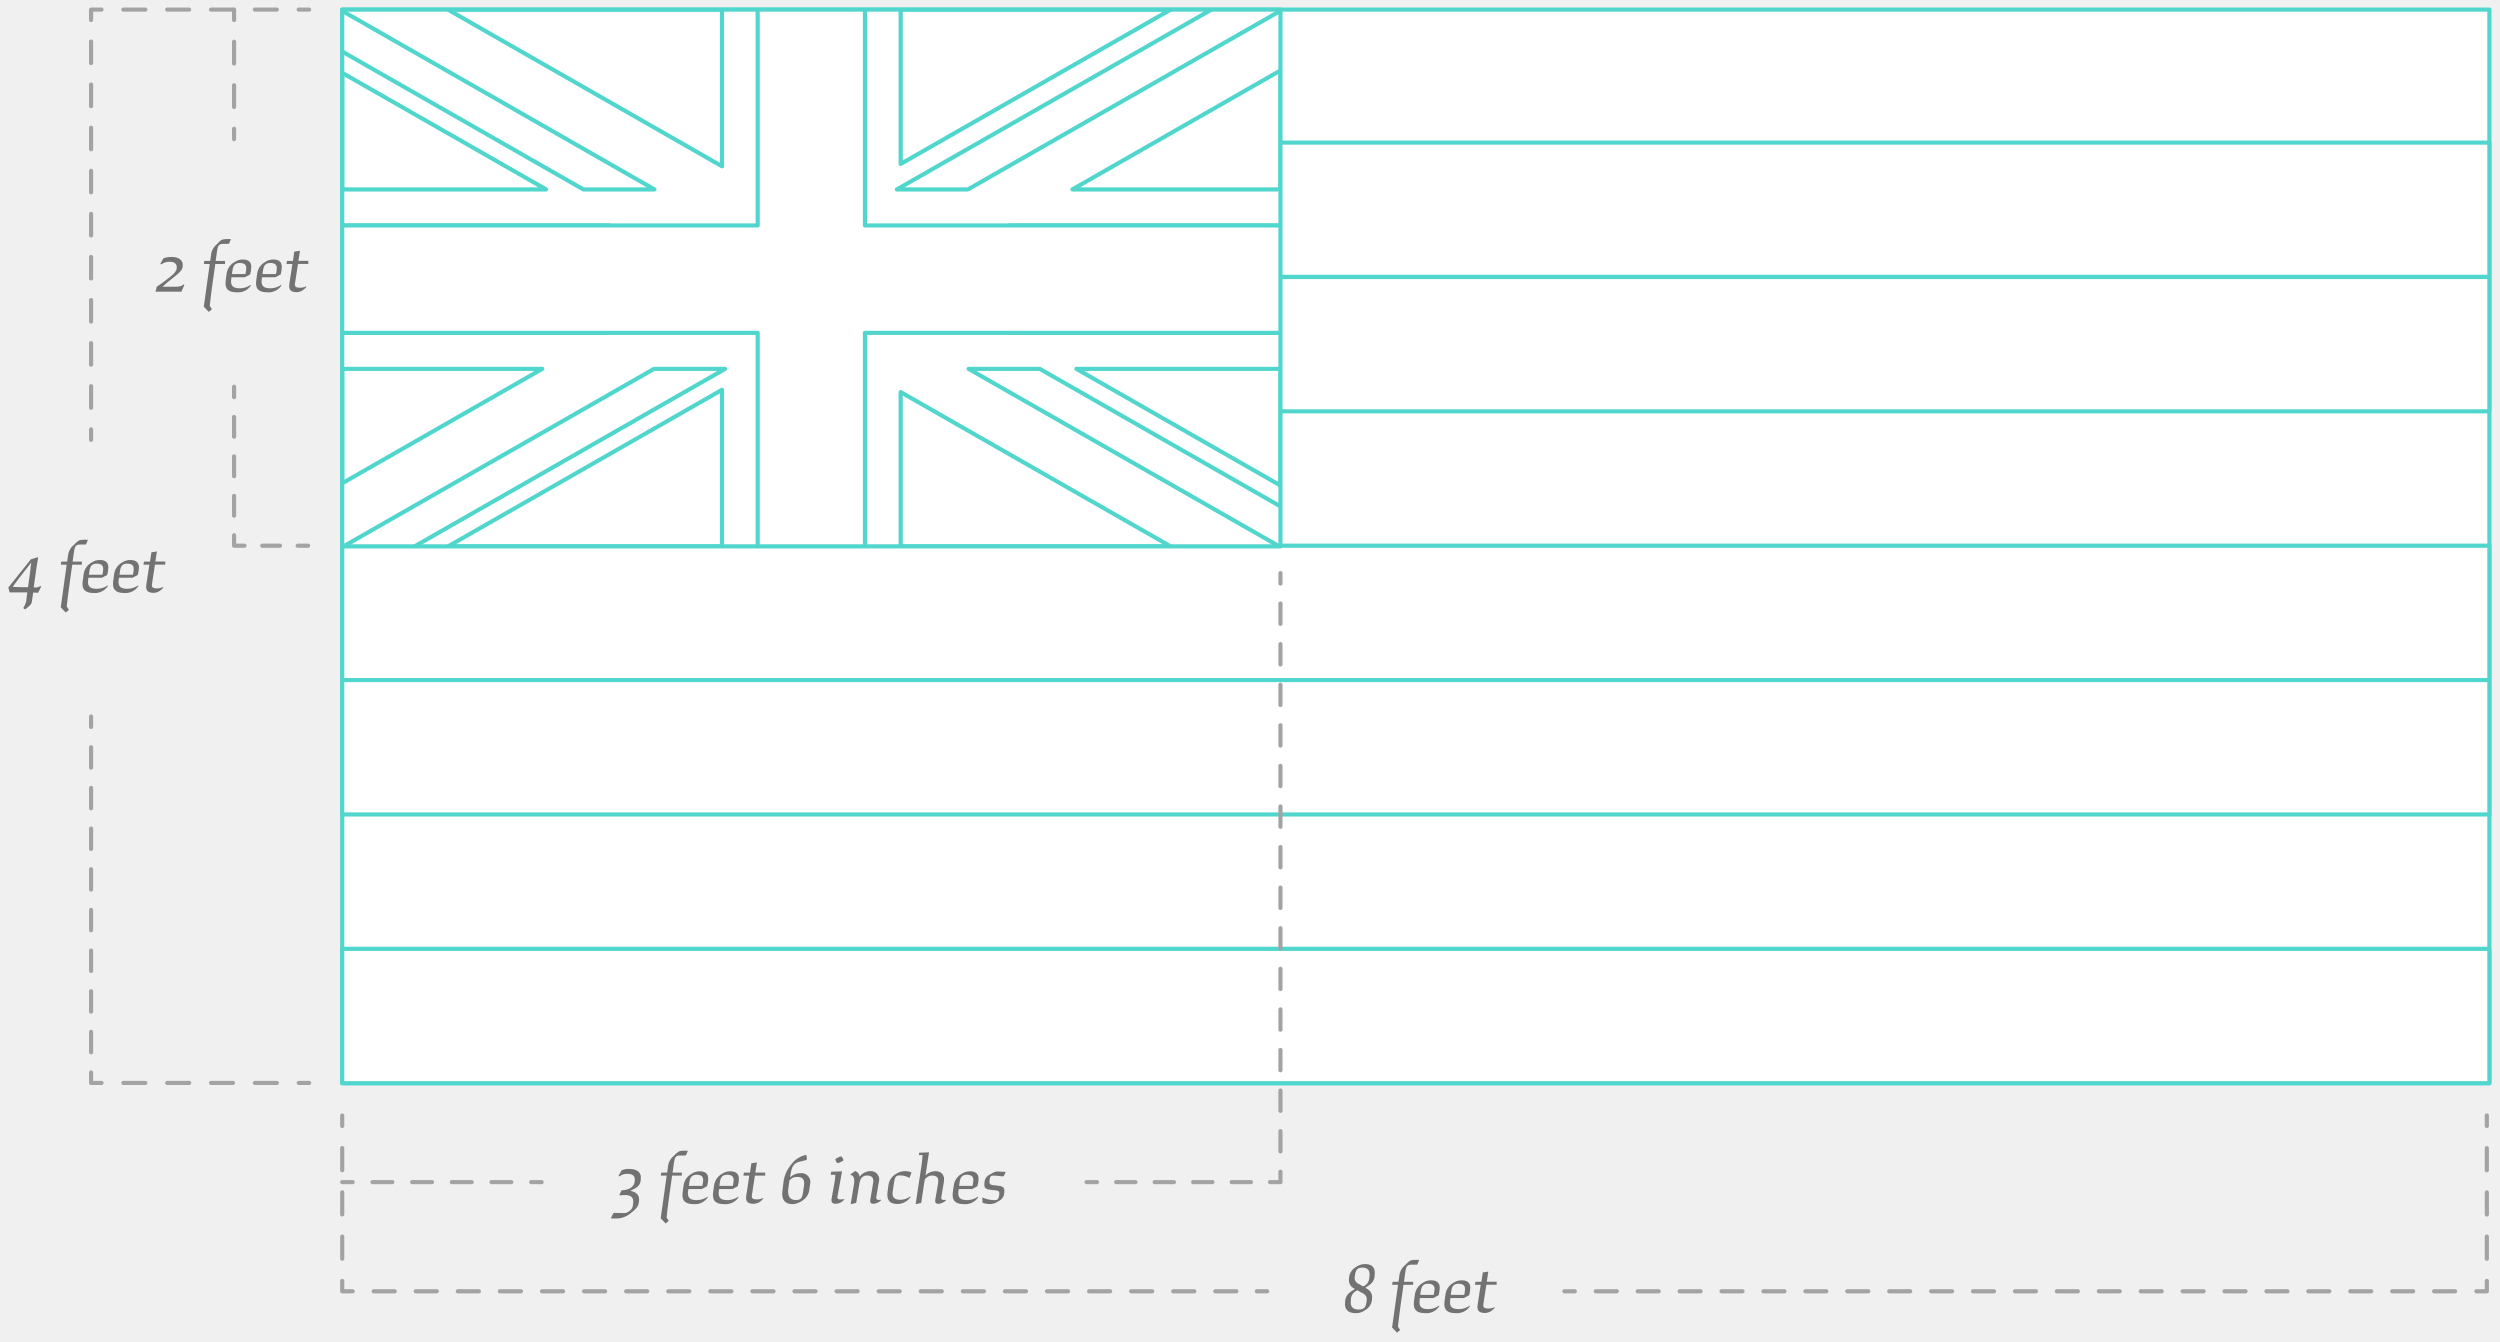
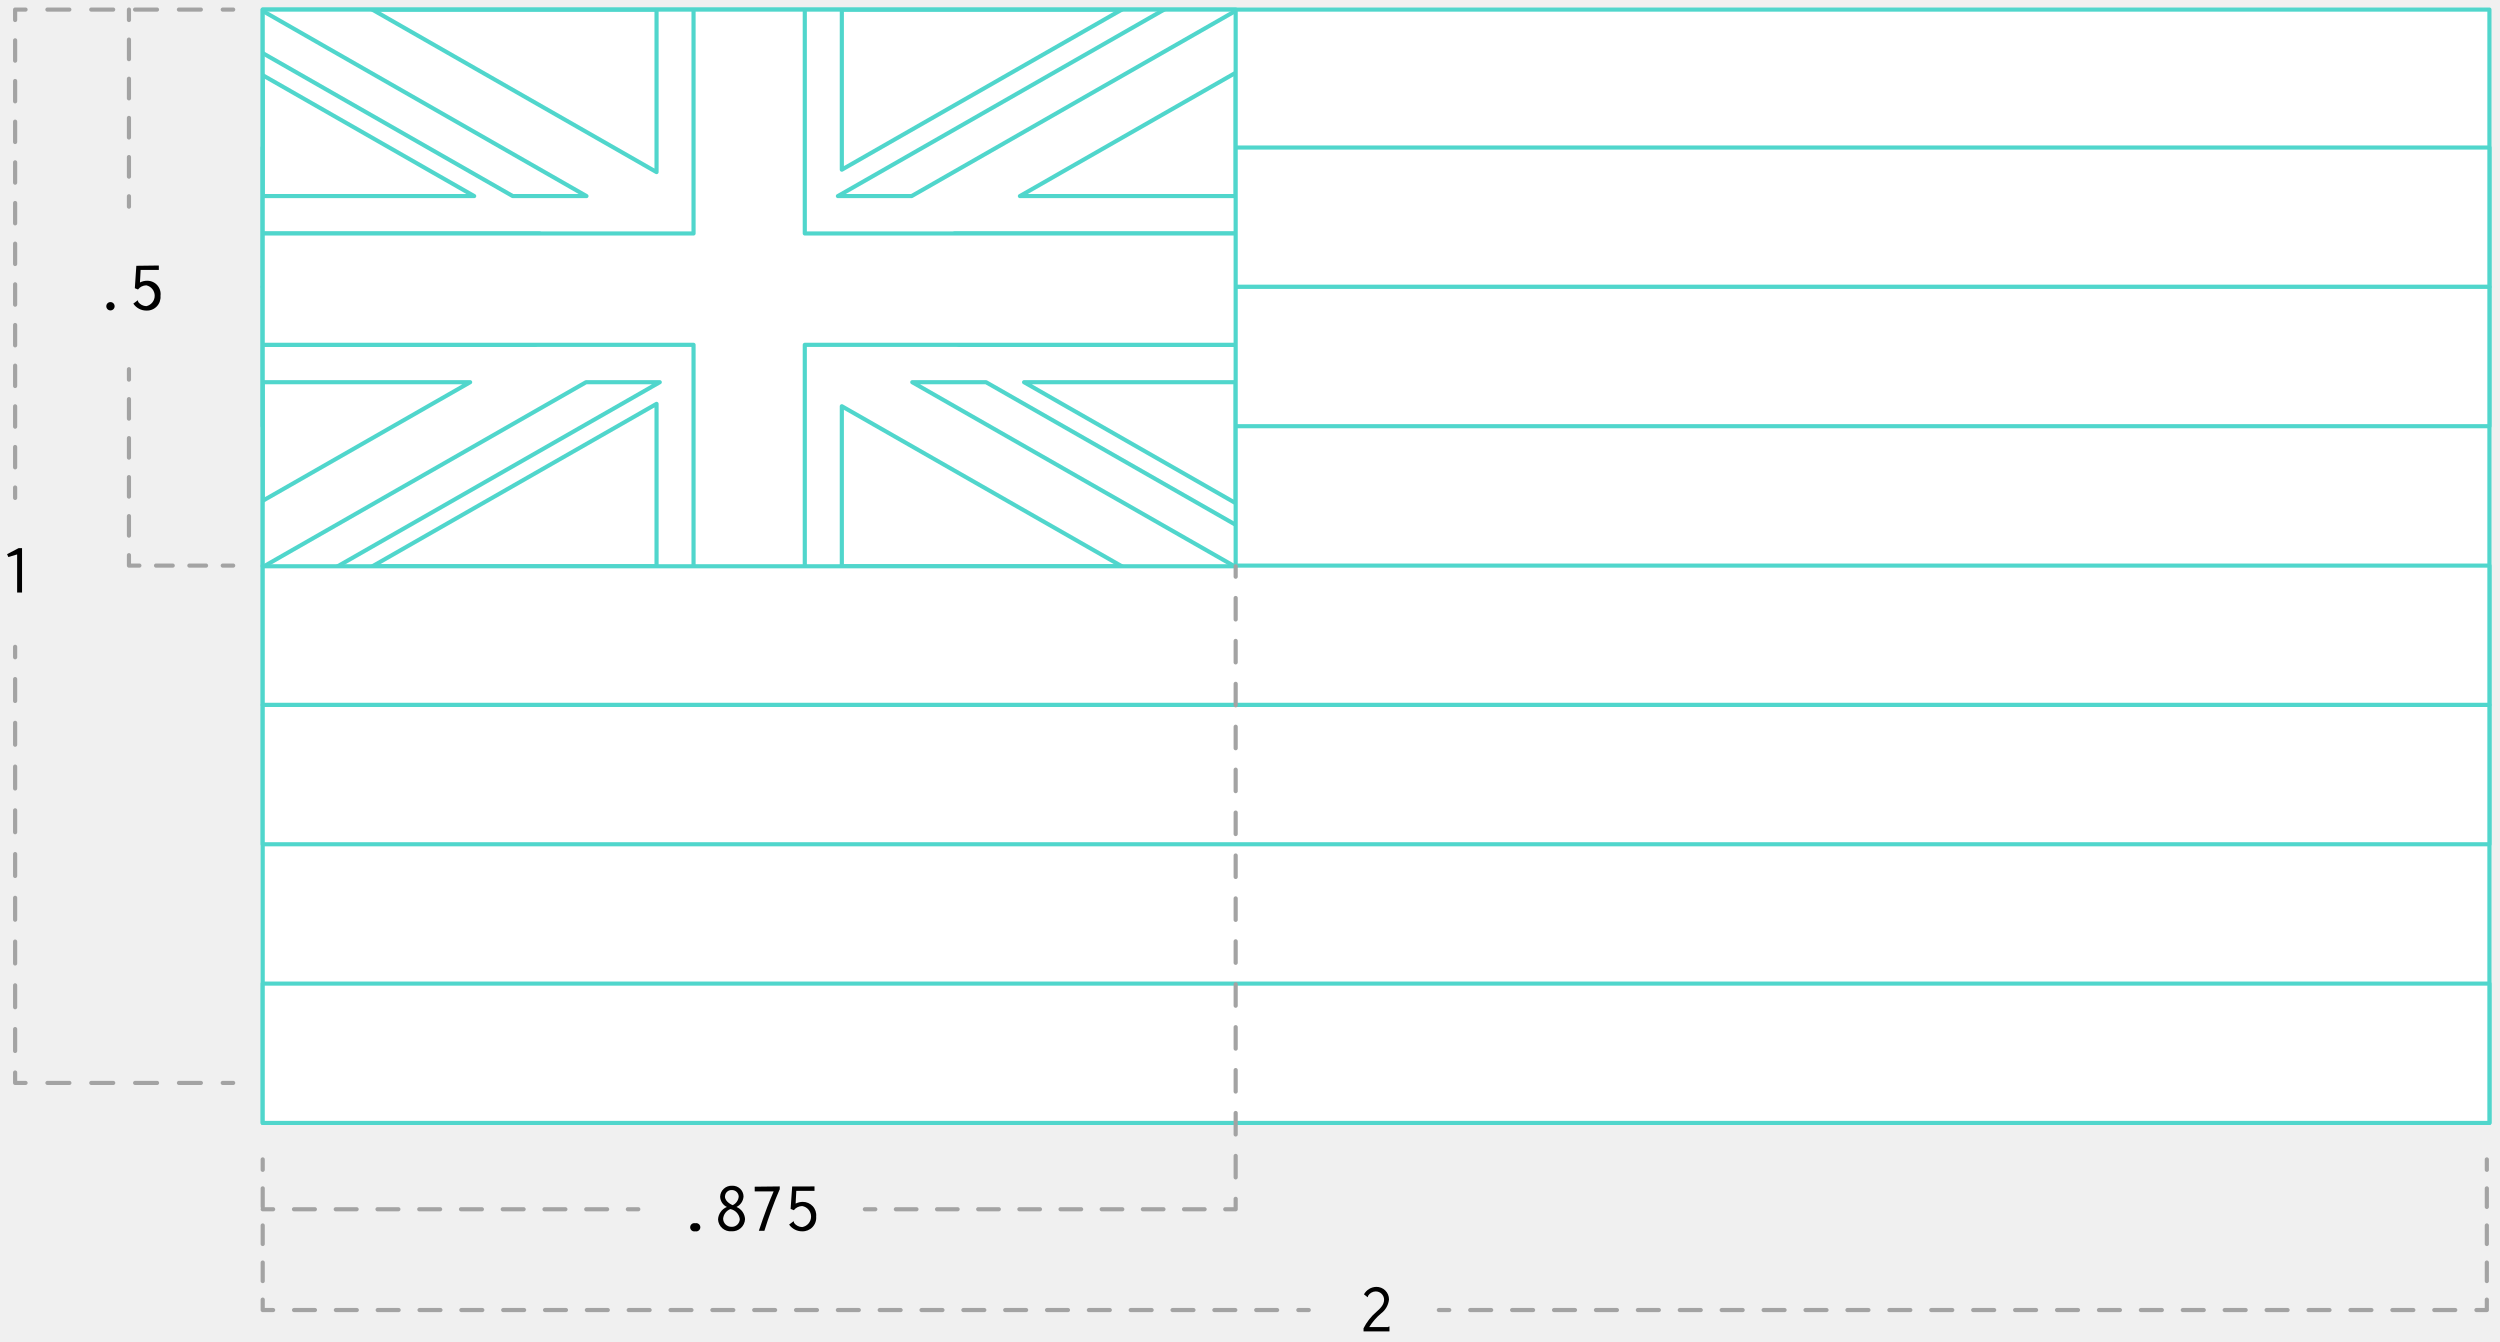
<svg xmlns="http://www.w3.org/2000/svg" width="600" height="322" viewBox="0 0 600 322">
  <defs>
    <clipPath id="a">
-       <rect x="82.13" y="2.3" width="225.18" height="128.83" fill="#fff" stroke="#50d6cc" stroke-linecap="round" stroke-linejoin="round" />
+       <rect x="63.05" y="2.3" width="233.51" height="133.6" fill="#fff" stroke="#50d6cc" stroke-linecap="round" stroke-linejoin="round" />
    </clipPath>
  </defs>
-   <rect x="82.13" y="2.3" width="515.32" height="257.66" fill="#fff" stroke="#50d6cc" stroke-linecap="round" stroke-linejoin="round" />
-   <rect x="82.13" y="34.22" width="515.32" height="32.25" fill="#fff" stroke="#50d6cc" stroke-linecap="round" stroke-linejoin="round" />
-   <rect x="82.13" y="66.47" width="515.32" height="32.25" fill="#fff" stroke="#50d6cc" stroke-linecap="round" stroke-linejoin="round" />
-   <rect x="82.13" y="130.97" width="515.32" height="32.25" fill="#fff" stroke="#50d6cc" stroke-linecap="round" stroke-linejoin="round" />
-   <rect x="82.13" y="163.22" width="515.32" height="32.25" fill="#fff" stroke="#50d6cc" stroke-linecap="round" stroke-linejoin="round" />
-   <rect x="82.13" y="227.72" width="515.32" height="32.25" fill="#fff" stroke="#50d6cc" stroke-linecap="round" stroke-linejoin="round" />
-   <rect x="82.13" y="2.3" width="225.18" height="128.83" fill="#fff" />
+   <rect x="63.05" y="2.3" width="534.41" height="267.2" fill="#fff" stroke="#50d6cc" stroke-linecap="round" stroke-linejoin="round" />
+   <rect x="63.05" y="35.41" width="534.41" height="33.44" fill="#fff" stroke="#50d6cc" stroke-linecap="round" stroke-linejoin="round" />
+   <rect x="63.05" y="68.85" width="534.41" height="33.44" fill="#fff" stroke="#50d6cc" stroke-linecap="round" stroke-linejoin="round" />
+   <rect x="63.05" y="135.74" width="534.41" height="33.44" fill="#fff" stroke="#50d6cc" stroke-linecap="round" stroke-linejoin="round" />
+   <rect x="63.05" y="169.18" width="534.41" height="33.44" fill="#fff" stroke="#50d6cc" stroke-linecap="round" stroke-linejoin="round" />
+   <rect x="63.05" y="236.06" width="534.41" height="33.44" fill="#fff" stroke="#50d6cc" stroke-linecap="round" stroke-linejoin="round" />
+   <rect x="63.05" y="2.3" width="233.51" height="133.6" fill="#fff" />
  <g clip-path="url(#a)">
-     <rect x="82.13" y="2.3" width="225.18" height="128.83" fill="#fff" stroke="#50d6cc" stroke-linecap="round" stroke-linejoin="round" />
-     <polygon points="313.92 -1.47 287.55 -1.47 216.16 39.35 216.16 -1.6 173.28 -1.6 173.28 39.91 105.06 0.91 79.67 0.91 79.67 16.08 131.07 45.46 72.94 45.46 72.94 54.11 146.21 54.11 168.28 66.73 145.26 79.89 72.94 79.89 72.94 88.53 130.14 88.53 78.94 117.81 78.94 132.97 104.32 132.97 173.28 93.55 173.28 140.63 216.16 140.63 216.16 94.11 286.47 134.29 312.84 134.29 312.84 119.69 258.34 88.53 311.94 88.53 311.94 79.89 243.21 79.89 220.19 66.73 242.25 54.11 311.94 54.11 311.94 45.46 257.38 45.46 313.92 13.13 313.92 -1.47" fill="#fff" stroke="#50d6cc" stroke-linecap="round" stroke-linejoin="round" />
-     <polygon points="232.31 45.46 309.39 1.39 292.82 1.11 215.25 45.46 232.31 45.46" fill="#fff" stroke="#50d6cc" stroke-linecap="round" stroke-linejoin="round" />
-     <polygon points="157.06 45.46 78.87 0.75 78.87 10.51 140 45.46 157.06 45.46" fill="#fff" stroke="#50d6cc" stroke-linecap="round" stroke-linejoin="round" />
-     <polygon points="156.96 88.53 80.5 132.24 97.56 132.24 174.02 88.53 156.96 88.53" fill="#fff" stroke="#50d6cc" stroke-linecap="round" stroke-linejoin="round" />
-     <polygon points="311.94 54.11 207.59 54.11 207.59 -1.6 181.84 -1.6 181.84 54.11 72.94 54.11 72.94 79.89 181.84 79.89 181.84 140.63 207.59 140.63 207.59 79.89 311.94 79.89 311.94 54.11" fill="#fff" stroke="#50d6cc" stroke-linecap="round" stroke-linejoin="round" />
-     <polygon points="249.54 88.53 232.47 88.53 312.56 134.29 312.92 124.75 249.54 88.53" fill="#fff" stroke="#50d6cc" stroke-linecap="round" stroke-linejoin="round" />
+     <rect x="63.05" y="2.3" width="233.51" height="133.6" fill="#fff" stroke="#50d6cc" stroke-linecap="round" stroke-linejoin="round" />
+     <polygon points="303.42 -1.61 276.07 -1.61 202.04 40.72 202.04 -1.74 157.57 -1.74 157.57 41.3 86.83 0.86 60.5 0.86 60.5 16.59 113.8 47.06 53.51 47.06 53.51 56.03 129.49 56.03 152.38 69.11 128.52 82.76 53.51 82.76 53.51 91.73 112.83 91.73 59.73 122.09 59.73 137.81 86.06 137.81 157.57 96.93 157.57 145.75 202.04 145.75 202.04 97.5 274.95 139.18 302.3 139.18 302.3 124.04 245.78 91.73 301.36 91.73 301.36 82.76 230.09 82.76 206.22 69.11 229.1 56.03 301.36 56.03 301.36 47.06 244.78 47.06 303.42 13.54 303.42 -1.61" fill="#fff" stroke="#50d6cc" stroke-linecap="round" stroke-linejoin="round" />
+     <polygon points="218.79 47.06 298.72 1.36 281.54 1.07 201.1 47.06 218.79 47.06" fill="#fff" stroke="#50d6cc" stroke-linecap="round" stroke-linejoin="round" />
+     <polygon points="140.75 47.06 59.66 0.69 59.66 10.81 123.06 47.06 140.75 47.06" fill="#fff" stroke="#50d6cc" stroke-linecap="round" stroke-linejoin="round" />
+     <polygon points="140.65 91.73 61.36 137.05 79.05 137.05 158.34 91.73 140.65 91.73" fill="#fff" stroke="#50d6cc" stroke-linecap="round" stroke-linejoin="round" />
+     <polygon points="301.36 56.03 193.15 56.03 193.15 -1.74 166.45 -1.74 166.45 56.03 53.51 56.03 53.51 82.76 166.45 82.76 166.45 145.75 193.15 145.75 193.15 82.76 301.36 82.76 301.36 56.03" fill="#fff" stroke="#50d6cc" stroke-linecap="round" stroke-linejoin="round" />
+     <polygon points="236.65 91.73 218.95 91.73 302.01 139.18 302.38 129.28 236.65 91.73" fill="#fff" stroke="#50d6cc" stroke-linecap="round" stroke-linejoin="round" />
  </g>
-   <rect x="82.13" y="2.3" width="225.18" height="128.83" fill="none" stroke="#50d6cc" stroke-linecap="round" stroke-linejoin="round" />
-   <line x1="21.86" y1="171.96" x2="21.86" y2="174.46" fill="none" stroke="#a3a3a3" stroke-linecap="round" stroke-linejoin="round" />
-   <line x1="21.86" y1="179.34" x2="21.86" y2="254.96" fill="none" stroke="#a3a3a3" stroke-linecap="round" stroke-linejoin="round" stroke-dasharray="4.88 4.88" />
-   <polyline points="21.86 257.4 21.86 259.9 24.36 259.9" fill="none" stroke="#a3a3a3" stroke-linecap="round" stroke-linejoin="round" />
-   <line x1="29.62" y1="259.9" x2="69.06" y2="259.9" fill="none" stroke="#a3a3a3" stroke-linecap="round" stroke-linejoin="round" stroke-dasharray="5.26 5.26" />
-   <line x1="71.69" y1="259.9" x2="74.19" y2="259.9" fill="none" stroke="#a3a3a3" stroke-linecap="round" stroke-linejoin="round" />
-   <line x1="74.19" y1="2.3" x2="71.69" y2="2.3" fill="none" stroke="#a3a3a3" stroke-linecap="round" stroke-linejoin="round" />
-   <line x1="66.43" y1="2.3" x2="26.99" y2="2.3" fill="none" stroke="#a3a3a3" stroke-linecap="round" stroke-linejoin="round" stroke-dasharray="5.26 5.26" />
-   <polyline points="24.36 2.3 21.86 2.3 21.86 4.8" fill="none" stroke="#a3a3a3" stroke-linecap="round" stroke-linejoin="round" />
-   <line x1="21.86" y1="9.97" x2="21.86" y2="100.48" fill="none" stroke="#a3a3a3" stroke-linecap="round" stroke-linejoin="round" stroke-dasharray="5.17 5.17" />
-   <line x1="21.86" y1="103.06" x2="21.86" y2="105.56" fill="none" stroke="#a3a3a3" stroke-linecap="round" stroke-linejoin="round" />
-   <line x1="375.46" y1="309.91" x2="377.96" y2="309.91" fill="none" stroke="#a3a3a3" stroke-linecap="round" stroke-linejoin="round" />
-   <line x1="382.99" y1="309.91" x2="591.82" y2="309.91" fill="none" stroke="#a3a3a3" stroke-linecap="round" stroke-linejoin="round" stroke-dasharray="5.03 5.03" />
-   <polyline points="594.34 309.91 596.84 309.91 596.84 307.41" fill="none" stroke="#a3a3a3" stroke-linecap="round" stroke-linejoin="round" />
-   <line x1="596.84" y1="302.1" x2="596.84" y2="272.88" fill="none" stroke="#a3a3a3" stroke-linecap="round" stroke-linejoin="round" stroke-dasharray="5.31 5.31" />
-   <line x1="596.84" y1="270.23" x2="596.84" y2="267.73" fill="none" stroke="#a3a3a3" stroke-linecap="round" stroke-linejoin="round" />
-   <line x1="82.13" y1="267.73" x2="82.13" y2="270.23" fill="none" stroke="#a3a3a3" stroke-linecap="round" stroke-linejoin="round" />
-   <line x1="82.13" y1="275.54" x2="82.13" y2="304.75" fill="none" stroke="#a3a3a3" stroke-linecap="round" stroke-linejoin="round" stroke-dasharray="5.31 5.31" />
-   <polyline points="82.13 307.41 82.13 309.91 84.63 309.91" fill="none" stroke="#a3a3a3" stroke-linecap="round" stroke-linejoin="round" />
-   <line x1="89.68" y1="309.91" x2="299.11" y2="309.91" fill="none" stroke="#a3a3a3" stroke-linecap="round" stroke-linejoin="round" stroke-dasharray="5.05 5.05" />
-   <line x1="301.63" y1="309.91" x2="304.13" y2="309.91" fill="none" stroke="#a3a3a3" stroke-linecap="round" stroke-linejoin="round" />
-   <path d="M6,146.27l-.42-.35a4.6,4.6,0,0,0,.81-2.6l.16-1.15H5.21c-1.06,0-2.25,0-2.92,0l0,0L2,141l0,0,5.41-6.77,0,0,1.69-.5.06,0c-.16.88-.32,1.91-.45,2.81l-.62,4.44h.38a1.49,1.49,0,0,0,1.18-.34l.23.16-.74,1.47,0,0c-.37,0-.76-.05-1.18-.07l-.23,1.63c-.13.9-.11,1-.51,1.43A15.06,15.06,0,0,1,6,146.27Zm.73-5.34.47-3.45c.13-.88.23-1.84.3-2.47-2.81,3.57-4,5.12-4.42,5.85.66,0,1.38.07,2.16.07Z" fill="#727272" />
-   <path d="M15.77,147l-1.19-1.25L16,135.52H14.6l.11-.73h1.41l.18-1.25a3.89,3.89,0,0,1,1.45-2.78c.9-.95,1.22-1.22,2.21-1.22h1.13l0,0-.23.62c-.18.46-.25.53-.42.53s-.75,0-1.21,0c-1,0-1.27.39-1.45,1.59l-.35,2.51h2.21v.73H17.34l-.77,5.53c-.23,1.6-.43,3.29-.55,4.53l.51.78v0Z" fill="#727272" />
-   <path d="M22.58,142.33c-2.18,0-3-.87-2.74-2.83l.23-1.66A3.75,3.75,0,0,1,22,135a3.4,3.4,0,0,1,2-.6c1.36,0,2,.64,2,1.8a8.75,8.75,0,0,1-.26,1.77l-1.28.69H21.23l-.07.5c-.23,1.62.5,2.15,2.09,2.15a4.55,4.55,0,0,0,2.62-.84h0v.21A3.71,3.71,0,0,1,22.58,142.33Zm-1.24-4.39h3.24a8.91,8.91,0,0,0,.19-1.41c0-.83-.49-1.26-1.57-1.26s-1.56.58-1.72,1.7Z" fill="#727272" />
-   <path d="M29.9,142.33c-2.17,0-3-.87-2.74-2.83l.23-1.66A3.75,3.75,0,0,1,29.3,135a3.43,3.43,0,0,1,2-.6c1.36,0,2.05.64,2.05,1.8a8.88,8.88,0,0,1-.27,1.77l-1.27.69H28.56l-.07.5c-.23,1.62.49,2.15,2.09,2.15a4.54,4.54,0,0,0,2.61-.84h0v.21A3.69,3.69,0,0,1,29.9,142.33Zm-1.23-4.39H31.9a8,8,0,0,0,.2-1.41c0-.83-.5-1.26-1.58-1.26s-1.55.58-1.71,1.7Z" fill="#727272" />
-   <path d="M36.93,142.29c-1.42,0-2-.53-1.83-1.87l.75-4.9H34.43l.11-.73H36l.34-2.24,1.32-.2,0,0-.37,2.42h2.37v.73H37.19l-.72,4.72c-.11.71.17,1,1.25,1a3.27,3.27,0,0,0,1.45-.36h0l0,.16A3,3,0,0,1,36.93,142.29Z" fill="#727272" />
-   <line x1="56.18" y1="92.82" x2="56.18" y2="95.32" fill="none" stroke="#a3a3a3" stroke-linecap="round" stroke-linejoin="round" />
-   <line x1="56.18" y1="100.06" x2="56.18" y2="126.1" fill="none" stroke="#a3a3a3" stroke-linecap="round" stroke-linejoin="round" stroke-dasharray="4.74 4.74" />
-   <polyline points="56.18 128.47 56.18 130.97 58.68 130.97" fill="none" stroke="#a3a3a3" stroke-linecap="round" stroke-linejoin="round" />
-   <line x1="62.94" y1="130.97" x2="69.32" y2="130.97" fill="none" stroke="#a3a3a3" stroke-linecap="round" stroke-linejoin="round" stroke-dasharray="4.25 4.25" />
-   <line x1="71.44" y1="130.97" x2="73.94" y2="130.97" fill="none" stroke="#a3a3a3" stroke-linecap="round" stroke-linejoin="round" />
-   <line x1="56.18" y1="2.3" x2="56.18" y2="4.8" fill="none" stroke="#a3a3a3" stroke-linecap="round" stroke-linejoin="round" />
-   <line x1="56.18" y1="10.02" x2="56.18" y2="28.29" fill="none" stroke="#a3a3a3" stroke-linecap="round" stroke-linejoin="round" stroke-dasharray="5.22 5.22" />
-   <line x1="56.18" y1="30.9" x2="56.18" y2="33.4" fill="none" stroke="#a3a3a3" stroke-linecap="round" stroke-linejoin="round" />
-   <path d="M43.5,70H37.34l0-.07.28-1.11,0,0c1.06-.72,2.09-1.45,3.25-2.4,1-.78,1.45-1.35,1.54-2l0-.12c.12-.9-.51-1.47-1.56-1.47a3.3,3.3,0,0,0-2.17.64l-.2-.16L39.22,62l0,0a5.33,5.33,0,0,1,2-.33c1.84,0,2.82.94,2.62,2.24l0,.13c-.1.79-.65,1.36-2.61,2.88A22.66,22.66,0,0,0,39,68.82h3.06c1.28,0,1.75-.3,2-.57l.19.13L43.53,70Z" fill="#727272" />
-   <path d="M50.1,74.85,48.91,73.6l1.43-10.24H48.93l.11-.73h1.41l.18-1.25a3.78,3.78,0,0,1,1.45-2.78c.9-1,1.22-1.22,2.21-1.22h1.13l0,0-.23.62c-.18.46-.25.53-.43.53s-.74,0-1.2,0c-1,0-1.27.39-1.45,1.59l-.35,2.51H54v.73H51.67l-.78,5.53c-.23,1.59-.42,3.29-.55,4.53l.52.78h0Z" fill="#727272" />
-   <path d="M56.91,70.16c-2.18,0-3-.86-2.74-2.83l.22-1.66a3.75,3.75,0,0,1,1.92-2.79,3.4,3.4,0,0,1,2-.6c1.36,0,2,.63,2,1.8a9,9,0,0,1-.27,1.77l-1.27.69H55.56l-.07.49c-.23,1.63.5,2.16,2.09,2.16a4.5,4.5,0,0,0,2.62-.85h0v.22A3.68,3.68,0,0,1,56.91,70.16Zm-1.24-4.38H58.9a8,8,0,0,0,.2-1.42c0-.83-.5-1.25-1.57-1.25s-1.56.58-1.72,1.7Z" fill="#727272" />
-   <path d="M64.23,70.16c-2.18,0-3-.86-2.74-2.83l.23-1.66a3.74,3.74,0,0,1,1.91-2.79,3.4,3.4,0,0,1,2-.6c1.36,0,2,.63,2,1.8a8.85,8.85,0,0,1-.26,1.77l-1.28.69H62.89l-.08.49c-.22,1.63.5,2.16,2.09,2.16a4.48,4.48,0,0,0,2.62-.85h0v.22A3.71,3.71,0,0,1,64.23,70.16ZM63,65.78h3.24a8.87,8.87,0,0,0,.19-1.42c0-.83-.49-1.25-1.57-1.25s-1.56.58-1.72,1.7Z" fill="#727272" />
-   <path d="M71.25,70.13c-1.41,0-2-.53-1.82-1.88l.74-4.89H68.76l.11-.73H70.3l.33-2.25L72,60.19l0,0-.38,2.42H74v.73H71.52l-.73,4.72c-.1.7.18,1,1.26,1a3.41,3.41,0,0,0,1.45-.36h0l0,.16A3,3,0,0,1,71.25,70.13Z" fill="#727272" />
-   <path d="M325.34,315.16c-1.77,0-2.76-.92-2.51-2.69l0-.25c.23-1.61,1-1.94,2.35-2.88l-.14-.07a2.24,2.24,0,0,1-1.26-2.51l0-.25a3.32,3.32,0,0,1,1.7-2.46,3.56,3.56,0,0,1,2.14-.67c1.76,0,2.54.92,2.29,2.69l0,.25c-.21,1.45-.85,1.82-2.23,2.76l.34.19a2.29,2.29,0,0,1,1.25,2.51l0,.25a3.3,3.3,0,0,1-1.72,2.46A3.65,3.65,0,0,1,325.34,315.16Zm.73-.87c1.25,0,1.71-.51,1.87-1.73l.06-.39a1.59,1.59,0,0,0-.94-1.79l-1.26-.7a2.38,2.38,0,0,0-1.59,2.1l0,.39C324,313.59,324.71,314.29,326.07,314.29Zm1.06-5.55a2.21,2.21,0,0,0,1.49-2l.05-.39c.19-1.41-.36-2.12-1.7-2.12-1.15,0-1.59.49-1.77,1.73l-.05.39a1.56,1.56,0,0,0,.94,1.79Z" fill="#727272" />
-   <path d="M335.29,319.85l-1.19-1.26,1.43-10.24h-1.41l.1-.72h1.42l.18-1.26a3.82,3.82,0,0,1,1.45-2.78c.9-.95,1.22-1.22,2.21-1.22h1.13l0,0-.23.62c-.18.46-.25.53-.43.53s-.74,0-1.2,0c-1,0-1.27.39-1.45,1.59l-.35,2.52h2.21v.72h-2.32l-.78,5.54c-.23,1.59-.42,3.28-.55,4.52l.52.78v0Z" fill="#727272" />
-   <path d="M342.1,315.16c-2.18,0-3-.87-2.75-2.83l.23-1.66a3.78,3.78,0,0,1,1.91-2.8,3.43,3.43,0,0,1,2-.6c1.36,0,2.05.64,2.05,1.81a8.9,8.9,0,0,1-.27,1.76l-1.27.69h-3.22l-.07.5c-.23,1.63.5,2.16,2.09,2.16a4.55,4.55,0,0,0,2.61-.85h0v.21A3.68,3.68,0,0,1,342.1,315.16Zm-1.24-4.39h3.23a8,8,0,0,0,.2-1.41c0-.83-.5-1.26-1.58-1.26s-1.55.59-1.71,1.7Z" fill="#727272" />
-   <path d="M349.42,315.16c-2.18,0-3-.87-2.74-2.83l.23-1.66a3.75,3.75,0,0,1,1.91-2.8,3.4,3.4,0,0,1,2-.6c1.36,0,2.05.64,2.05,1.81a8.77,8.77,0,0,1-.26,1.76l-1.28.69h-3.22l-.07.5c-.23,1.63.5,2.16,2.09,2.16a4.55,4.55,0,0,0,2.62-.85h0v.21A3.71,3.71,0,0,1,349.42,315.16Zm-1.24-4.39h3.24a8.91,8.91,0,0,0,.19-1.41c0-.83-.49-1.26-1.57-1.26s-1.56.59-1.72,1.7Z" fill="#727272" />
-   <path d="M356.44,315.12c-1.41,0-2-.53-1.82-1.87l.74-4.9H354l.1-.72h1.44l.33-2.25,1.33-.2,0,0-.37,2.43h2.37v.72h-2.47l-.73,4.72c-.1.71.18,1,1.26,1a3.4,3.4,0,0,0,1.45-.35h0l0,.16A3,3,0,0,1,356.44,315.12Z" fill="#727272" />
-   <line x1="260.77" y1="283.71" x2="263.27" y2="283.71" fill="none" stroke="#a3a3a3" stroke-linecap="round" stroke-linejoin="round" />
-   <line x1="267.88" y1="283.71" x2="302.5" y2="283.71" fill="none" stroke="#a3a3a3" stroke-linecap="round" stroke-linejoin="round" stroke-dasharray="4.62 4.62" />
-   <polyline points="304.81 283.71 307.31 283.71 307.31 281.21" fill="none" stroke="#a3a3a3" stroke-linecap="round" stroke-linejoin="round" />
-   <line x1="307.31" y1="276.34" x2="307.31" y2="142.48" fill="none" stroke="#a3a3a3" stroke-linecap="round" stroke-linejoin="round" stroke-dasharray="4.87 4.87" />
-   <line x1="307.31" y1="140.05" x2="307.31" y2="137.55" fill="none" stroke="#a3a3a3" stroke-linecap="round" stroke-linejoin="round" />
-   <line x1="82.13" y1="283.71" x2="84.63" y2="283.71" fill="none" stroke="#a3a3a3" stroke-linecap="round" stroke-linejoin="round" />
-   <line x1="89.4" y1="283.71" x2="125.11" y2="283.71" fill="none" stroke="#a3a3a3" stroke-linecap="round" stroke-linejoin="round" stroke-dasharray="4.76 4.76" />
-   <line x1="127.49" y1="283.71" x2="129.99" y2="283.71" fill="none" stroke="#a3a3a3" stroke-linecap="round" stroke-linejoin="round" />
-   <path d="M148,292.43h-1.4l0,0,.34-.76c.21-.46.32-.58.55-.58s1.27.05,2.1.05a2,2,0,0,0,1.43-.46,1.91,1.91,0,0,0,.89-1.56l.05-.39c.2-1.37-.63-1.92-1.93-1.92a7,7,0,0,0-1.23.1l-.14-.16.51-1.06,0,0c2.26-.14,3-1.07,3.16-2.12l0-.23c.16-1-.45-1.62-1.67-1.62a2.86,2.86,0,0,0-2,.63l-.2-.16.73-1.3,0,0a3.84,3.84,0,0,1,1.86-.34c2.17,0,2.95,1.06,2.72,2.55l0,.23c-.22,1.38-.92,1.68-2.5,2.48,1.74.26,2.25,1.34,2.09,2.49l-.05.39c-.14,1.06-1,1.75-2,2.51A5.09,5.09,0,0,1,148,292.43Z" fill="#727272" />
-   <path d="M159.76,293.65l-1.19-1.26L160,282.15h-1.41l.11-.72h1.41l.18-1.26a3.82,3.82,0,0,1,1.45-2.78c.9-.95,1.22-1.22,2.21-1.22h1.13l0,0-.23.62c-.18.46-.25.53-.43.53s-.74,0-1.2,0c-1,0-1.27.39-1.45,1.6l-.35,2.51h2.21v.72h-2.32l-.78,5.54c-.23,1.59-.42,3.29-.55,4.52l.52.78v0Z" fill="#727272" />
-   <path d="M166.57,289c-2.18,0-3-.87-2.74-2.83l.23-1.66a3.75,3.75,0,0,1,1.91-2.8,3.4,3.4,0,0,1,2-.6c1.36,0,2,.64,2,1.81a8.8,8.8,0,0,1-.27,1.76l-1.27.69h-3.22l-.07.5c-.23,1.63.5,2.16,2.09,2.16a4.58,4.58,0,0,0,2.62-.85h0v.21A3.68,3.68,0,0,1,166.57,289Zm-1.24-4.39h3.23a7.89,7.89,0,0,0,.2-1.41c0-.83-.5-1.26-1.57-1.26s-1.56.59-1.72,1.7Z" fill="#727272" />
-   <path d="M173.89,289c-2.18,0-3-.87-2.74-2.83l.23-1.66a3.75,3.75,0,0,1,1.91-2.8,3.4,3.4,0,0,1,2-.6c1.36,0,2.05.64,2.05,1.81a8.67,8.67,0,0,1-.26,1.76l-1.28.69h-3.21l-.07.5c-.23,1.63.49,2.16,2.08,2.16a4.55,4.55,0,0,0,2.62-.85h0v.21A3.71,3.71,0,0,1,173.89,289Zm-1.24-4.39h3.24a8.76,8.76,0,0,0,.19-1.41c0-.83-.49-1.26-1.57-1.26s-1.56.59-1.72,1.7Z" fill="#727272" />
-   <path d="M180.91,288.92c-1.41,0-2-.53-1.82-1.87l.74-4.9h-1.41l.11-.72H180l.33-2.25,1.33-.19h0l-.38,2.43h2.37v.72h-2.47l-.73,4.72c-.1.71.18,1,1.26,1a3.4,3.4,0,0,0,1.45-.35h0l0,.16A3,3,0,0,1,180.91,288.92Z" fill="#727272" />
-   <path d="M190.25,289c-1.8,0-2.77-1-2.47-3.25l.19-1.45a8.29,8.29,0,0,1,2.07-5,5.71,5.71,0,0,1,3.43-2.12l.05,0,.13.78c0,.33,0,.4-.29.49-1,.34-2.06.25-2.81,1.11-.42.5-.62.87-.94,3a3.52,3.52,0,0,1,2.55-1,2.12,2.12,0,0,1,2.27,2.6l-.16,1.17a3.58,3.58,0,0,1-1.77,2.86A4.2,4.2,0,0,1,190.25,289ZM191,288c1.24,0,1.54-.49,1.75-2l.2-1.37c.23-1.6-.32-2.16-1.56-2.16a2.2,2.2,0,0,0-1.93.86l-.28,2C189,287.19,189.63,288,191,288Z" fill="#727272" />
-   <path d="M199.59,287.65l.57-3.16a16.67,16.67,0,0,0,.33-2.53h-1.11l.11-.75,2.6-.08h0l-1.11,6.1c-.07.43.14.64.71.64a4.83,4.83,0,0,0,.92-.1l0,.14a2.67,2.67,0,0,1-2,1C199.79,288.92,199.43,288.57,199.59,287.65Zm1-9.07c-.17-.34-.1-.44.37-.69s.73-.35.85-.35.25.08.5.56.1.44-.37.69-.73.35-.85.35S200.83,279.06,200.58,278.58Z" fill="#727272" />
-   <path d="M204.17,289l0-.05.78-4.69c.25-1.45-.11-2.17-.88-2.31v-.09l1.16-.8h.07a1.51,1.51,0,0,1,1,1.36,3.31,3.31,0,0,1,2.62-1.36,2,2,0,0,1,2,2.62l-.62,3.64c-.1.68.5.73,1.14.62l0,.14a2.86,2.86,0,0,1-1.77.83c-.71,0-.92-.33-.79-1l.67-4c.21-1.22-.3-1.79-1.47-1.79-1,0-1.59.57-1.82,1.91l-.76,4.62-.09.07Z" fill="#727272" />
-   <path d="M213,286.13l.23-1.66a3.66,3.66,0,0,1,1.84-2.76,3.94,3.94,0,0,1,2-.64,4.47,4.47,0,0,1,1.68.3l0,.07-.46,1.24h-.07a4.46,4.46,0,0,0-2.3-.58c-.86,0-1.16.37-1.34,1.61l-.34,2.35c-.19,1.34.52,1.89,1.86,1.89a3.83,3.83,0,0,0,2.4-.86h0v.21a3.76,3.76,0,0,1-3,1.66C213.57,289,212.77,288.09,213,286.13Z" fill="#727272" />
-   <path d="M219.81,289l-.05-.05,1.31-8.65a26,26,0,0,0,.35-3.09l-.88,0,.07-.56,2.35-.09,0,0-.83,5.51a3.47,3.47,0,0,1,2.33-1c1.63,0,2.33,1.08,2.07,2.62l-.62,3.64c-.11.68.5.73,1.13.62l0,.14a2.89,2.89,0,0,1-1.77.83c-.71,0-.92-.33-.8-1l.68-4c.21-1.22-.32-1.79-1.4-1.79a2.06,2.06,0,0,0-1.82,1l-.83,5.52-.09.07Z" fill="#727272" />
-   <path d="M231.42,289c-2.18,0-3-.87-2.75-2.83l.23-1.66a3.78,3.78,0,0,1,1.91-2.8,3.43,3.43,0,0,1,2-.6c1.36,0,2.05.64,2.05,1.81a8.8,8.8,0,0,1-.27,1.76l-1.27.69h-3.22l-.07.5c-.23,1.63.5,2.16,2.09,2.16a4.52,4.52,0,0,0,2.61-.85h0v.21A3.68,3.68,0,0,1,231.42,289Zm-1.24-4.39h3.23a7.89,7.89,0,0,0,.2-1.41c0-.83-.5-1.26-1.58-1.26s-1.55.59-1.71,1.7Z" fill="#727272" />
-   <path d="M235.82,288.69l0,0-.07-1.27.05,0a7.55,7.55,0,0,0,2.85.62c.82,0,1-.29,1.15-1.17s-.09-1.11-.87-1.19l-.72-.07c-1.57-.15-2.16-.33-1.93-1.85a2.22,2.22,0,0,1,1.35-1.91c1-.6,1.3-.69,1.73-.69s1.45.07,2,.09l0,0-.32.76c-.09.23-.21.32-.41.32s-1.48-.19-2.26-.19c-.6,0-.78.26-.88,1.11s.08,1.11.86,1.19l.73.07c1.57.15,2.15.33,1.93,1.85a2.27,2.27,0,0,1-1.37,1.91,3.4,3.4,0,0,1-2.05.71A6.12,6.12,0,0,1,235.82,288.69Z" fill="#727272" />
+   <rect x="63.05" y="2.3" width="233.51" height="133.6" fill="none" stroke="#50d6cc" stroke-linecap="round" stroke-linejoin="round" />
+   <line x1="3.63" y1="155.24" x2="3.63" y2="157.74" fill="none" stroke="#a3a3a3" stroke-linecap="round" stroke-linejoin="round" />
+   <line x1="3.63" y1="162.98" x2="3.63" y2="254.78" fill="none" stroke="#a3a3a3" stroke-linecap="round" stroke-linejoin="round" stroke-dasharray="5.25 5.25" />
+   <polyline points="3.63 257.4 3.63 259.9 6.13 259.9" fill="none" stroke="#a3a3a3" stroke-linecap="round" stroke-linejoin="round" />
+   <line x1="11.39" y1="259.9" x2="50.83" y2="259.9" fill="none" stroke="#a3a3a3" stroke-linecap="round" stroke-linejoin="round" stroke-dasharray="5.26 5.26" />
+   <line x1="53.46" y1="259.9" x2="55.96" y2="259.9" fill="none" stroke="#a3a3a3" stroke-linecap="round" stroke-linejoin="round" />
+   <line x1="55.96" y1="2.3" x2="53.46" y2="2.3" fill="none" stroke="#a3a3a3" stroke-linecap="round" stroke-linejoin="round" />
+   <line x1="48.2" y1="2.3" x2="8.76" y2="2.3" fill="none" stroke="#a3a3a3" stroke-linecap="round" stroke-linejoin="round" stroke-dasharray="5.26 5.26" />
+   <polyline points="6.13 2.3 3.63 2.3 3.63 4.8" fill="none" stroke="#a3a3a3" stroke-linecap="round" stroke-linejoin="round" />
+   <line x1="3.63" y1="9.68" x2="3.63" y2="114.56" fill="none" stroke="#a3a3a3" stroke-linecap="round" stroke-linejoin="round" stroke-dasharray="4.88 4.88" />
+   <line x1="3.63" y1="117" x2="3.63" y2="119.5" fill="none" stroke="#a3a3a3" stroke-linecap="round" stroke-linejoin="round" />
+   <line x1="345.32" y1="314.41" x2="347.82" y2="314.41" fill="none" stroke="#a3a3a3" stroke-linecap="round" stroke-linejoin="round" />
+   <line x1="352.85" y1="314.41" x2="591.82" y2="314.41" fill="none" stroke="#a3a3a3" stroke-linecap="round" stroke-linejoin="round" stroke-dasharray="5.03 5.03" />
+   <polyline points="594.34 314.41 596.84 314.41 596.84 311.91" fill="none" stroke="#a3a3a3" stroke-linecap="round" stroke-linejoin="round" />
+   <line x1="596.84" y1="307.46" x2="596.84" y2="282.98" fill="none" stroke="#a3a3a3" stroke-linecap="round" stroke-linejoin="round" stroke-dasharray="4.45 4.45" />
+   <line x1="596.84" y1="280.76" x2="596.84" y2="278.26" fill="none" stroke="#a3a3a3" stroke-linecap="round" stroke-linejoin="round" />
+   <line x1="63.05" y1="278.26" x2="63.05" y2="280.76" fill="none" stroke="#a3a3a3" stroke-linecap="round" stroke-linejoin="round" />
+   <line x1="63.05" y1="285.21" x2="63.05" y2="309.68" fill="none" stroke="#a3a3a3" stroke-linecap="round" stroke-linejoin="round" stroke-dasharray="4.45 4.45" />
+   <polyline points="63.05 311.91 63.05 314.41 65.55 314.41" fill="none" stroke="#a3a3a3" stroke-linecap="round" stroke-linejoin="round" />
+   <line x1="70.57" y1="314.41" x2="309.08" y2="314.41" fill="none" stroke="#a3a3a3" stroke-linecap="round" stroke-linejoin="round" stroke-dasharray="5.02 5.02" />
+   <line x1="311.6" y1="314.41" x2="314.1" y2="314.41" fill="none" stroke="#a3a3a3" stroke-linecap="round" stroke-linejoin="round" />
+   <path d="M5.29,142.2H4.11v-9.14L2,133.69,1.7,133l2.77-1.45h.82Z" />
+   <line x1="30.95" y1="88.61" x2="30.95" y2="91.11" fill="none" stroke="#a3a3a3" stroke-linecap="round" stroke-linejoin="round" />
+   <line x1="30.95" y1="95.79" x2="30.95" y2="130.9" fill="none" stroke="#a3a3a3" stroke-linecap="round" stroke-linejoin="round" stroke-dasharray="4.68 4.68" />
+   <polyline points="30.95 133.24 30.95 135.74 33.45 135.74" fill="none" stroke="#a3a3a3" stroke-linecap="round" stroke-linejoin="round" />
+   <line x1="37.45" y1="135.74" x2="51.46" y2="135.74" fill="none" stroke="#a3a3a3" stroke-linecap="round" stroke-linejoin="round" stroke-dasharray="4 4" />
+   <line x1="53.46" y1="135.74" x2="55.96" y2="135.74" fill="none" stroke="#a3a3a3" stroke-linecap="round" stroke-linejoin="round" />
+   <line x1="30.95" y1="2.3" x2="30.95" y2="4.8" fill="none" stroke="#a3a3a3" stroke-linecap="round" stroke-linejoin="round" />
+   <line x1="30.95" y1="9.5" x2="30.95" y2="44.75" fill="none" stroke="#a3a3a3" stroke-linecap="round" stroke-linejoin="round" stroke-dasharray="4.7 4.7" />
+   <line x1="30.95" y1="47.1" x2="30.95" y2="49.6" fill="none" stroke="#a3a3a3" stroke-linecap="round" stroke-linejoin="round" />
+   <path d="M26.51,74.5a1,1,0,1,1,1-1A1,1,0,0,1,26.51,74.5Z" />
+   <path d="M38.12,63.72v1.07H33.75l-.16,3a3.79,3.79,0,0,1,1.73-.41A3.19,3.19,0,0,1,38.52,71a3.25,3.25,0,0,1-3.35,3.54A3.75,3.75,0,0,1,32,72.87l1.05-.79c.15.1.06.27.13.4a2.56,2.56,0,0,0,1.94,1,2.56,2.56,0,0,0,0-5,2.55,2.55,0,0,0-2,1l-.76-.31.36-5.38Z" />
+   <path d="M330.29,308.85a3,3,0,0,1,3.07,3,4.79,4.79,0,0,1-1.86,3.34,14,14,0,0,0-2.89,3.31h4.45a.26.26,0,0,0,.18-.07s.12-.12.23-.08v1.19h-6.22v-.75a12.64,12.64,0,0,1,3.08-3.94c.77-.69,1.85-1.62,1.85-2.91a2,2,0,0,0-2-2,2.2,2.2,0,0,0-1.81,1c-.09.14,0,.24-.15.39l-.87-.69A3.47,3.47,0,0,1,330.29,308.85Z" />
+   <line x1="207.57" y1="290.22" x2="210.07" y2="290.22" fill="none" stroke="#a3a3a3" stroke-linecap="round" stroke-linejoin="round" />
+   <line x1="215.01" y1="290.22" x2="291.59" y2="290.22" fill="none" stroke="#a3a3a3" stroke-linecap="round" stroke-linejoin="round" stroke-dasharray="4.94 4.94" />
+   <polyline points="294.06 290.22 296.56 290.22 296.56 287.72" fill="none" stroke="#a3a3a3" stroke-linecap="round" stroke-linejoin="round" />
+   <line x1="296.56" y1="282.57" x2="296.56" y2="140.98" fill="none" stroke="#a3a3a3" stroke-linecap="round" stroke-linejoin="round" stroke-dasharray="5.15 5.15" />
+   <line x1="296.56" y1="138.41" x2="296.56" y2="135.91" fill="none" stroke="#a3a3a3" stroke-linecap="round" stroke-linejoin="round" />
+   <line x1="63.05" y1="290.22" x2="65.55" y2="290.22" fill="none" stroke="#a3a3a3" stroke-linecap="round" stroke-linejoin="round" />
+   <line x1="70.56" y1="290.22" x2="148.19" y2="290.22" fill="none" stroke="#a3a3a3" stroke-linecap="round" stroke-linejoin="round" stroke-dasharray="5.01 5.01" />
+   <line x1="150.69" y1="290.22" x2="153.19" y2="290.22" fill="none" stroke="#a3a3a3" stroke-linecap="round" stroke-linejoin="round" />
+   <path d="M166.86,295.52a1,1,0,1,1,0-1.95,1,1,0,1,1,0,1.95Z" />
+   <path d="M178.45,287.12a3,3,0,0,1-1.69,2.55,3.34,3.34,0,0,1,2.05,2.93,3.06,3.06,0,0,1-3.26,2.91,3,3,0,0,1-3.22-2.84,3.44,3.44,0,0,1,2.12-3,2.85,2.85,0,0,1-1.62-2.48,2.73,2.73,0,0,1,2.87-2.61A2.61,2.61,0,0,1,178.45,287.12Zm-4.9,5.39a2,2,0,0,0,2,1.93,1.91,1.91,0,0,0,2-1.85,2.82,2.82,0,0,0-2.26-2.41A2.71,2.71,0,0,0,173.55,292.51Zm.43-5.39c0,1.4,1.86,2.12,1.86,2.12a2.51,2.51,0,0,0,1.45-2.05,1.62,1.62,0,0,0-1.69-1.58A1.55,1.55,0,0,0,174,287.12Z" />
+   <path d="M187.14,284.74v.66c-.71,1.64-1.39,3.3-2,5s-1.17,3.29-1.69,5h-1.33q.94-2.85,2-5.66c.5-1.27,1-2.54,1.55-3.8h-4.54v-1.13Z" />
+   <path d="M195.48,284.74v1.07h-4.37l-.16,3.05a3.92,3.92,0,0,1,1.72-.41,3.2,3.2,0,0,1,3.21,3.53,3.26,3.26,0,0,1-3.35,3.54,3.78,3.78,0,0,1-3.14-1.62l1.06-.8c.14.11.06.27.13.4a2.51,2.51,0,0,0,1.94,1,2.56,2.56,0,0,0,0-5.05,2.59,2.59,0,0,0-2,1l-.77-.31.37-5.38Z" />
</svg>
